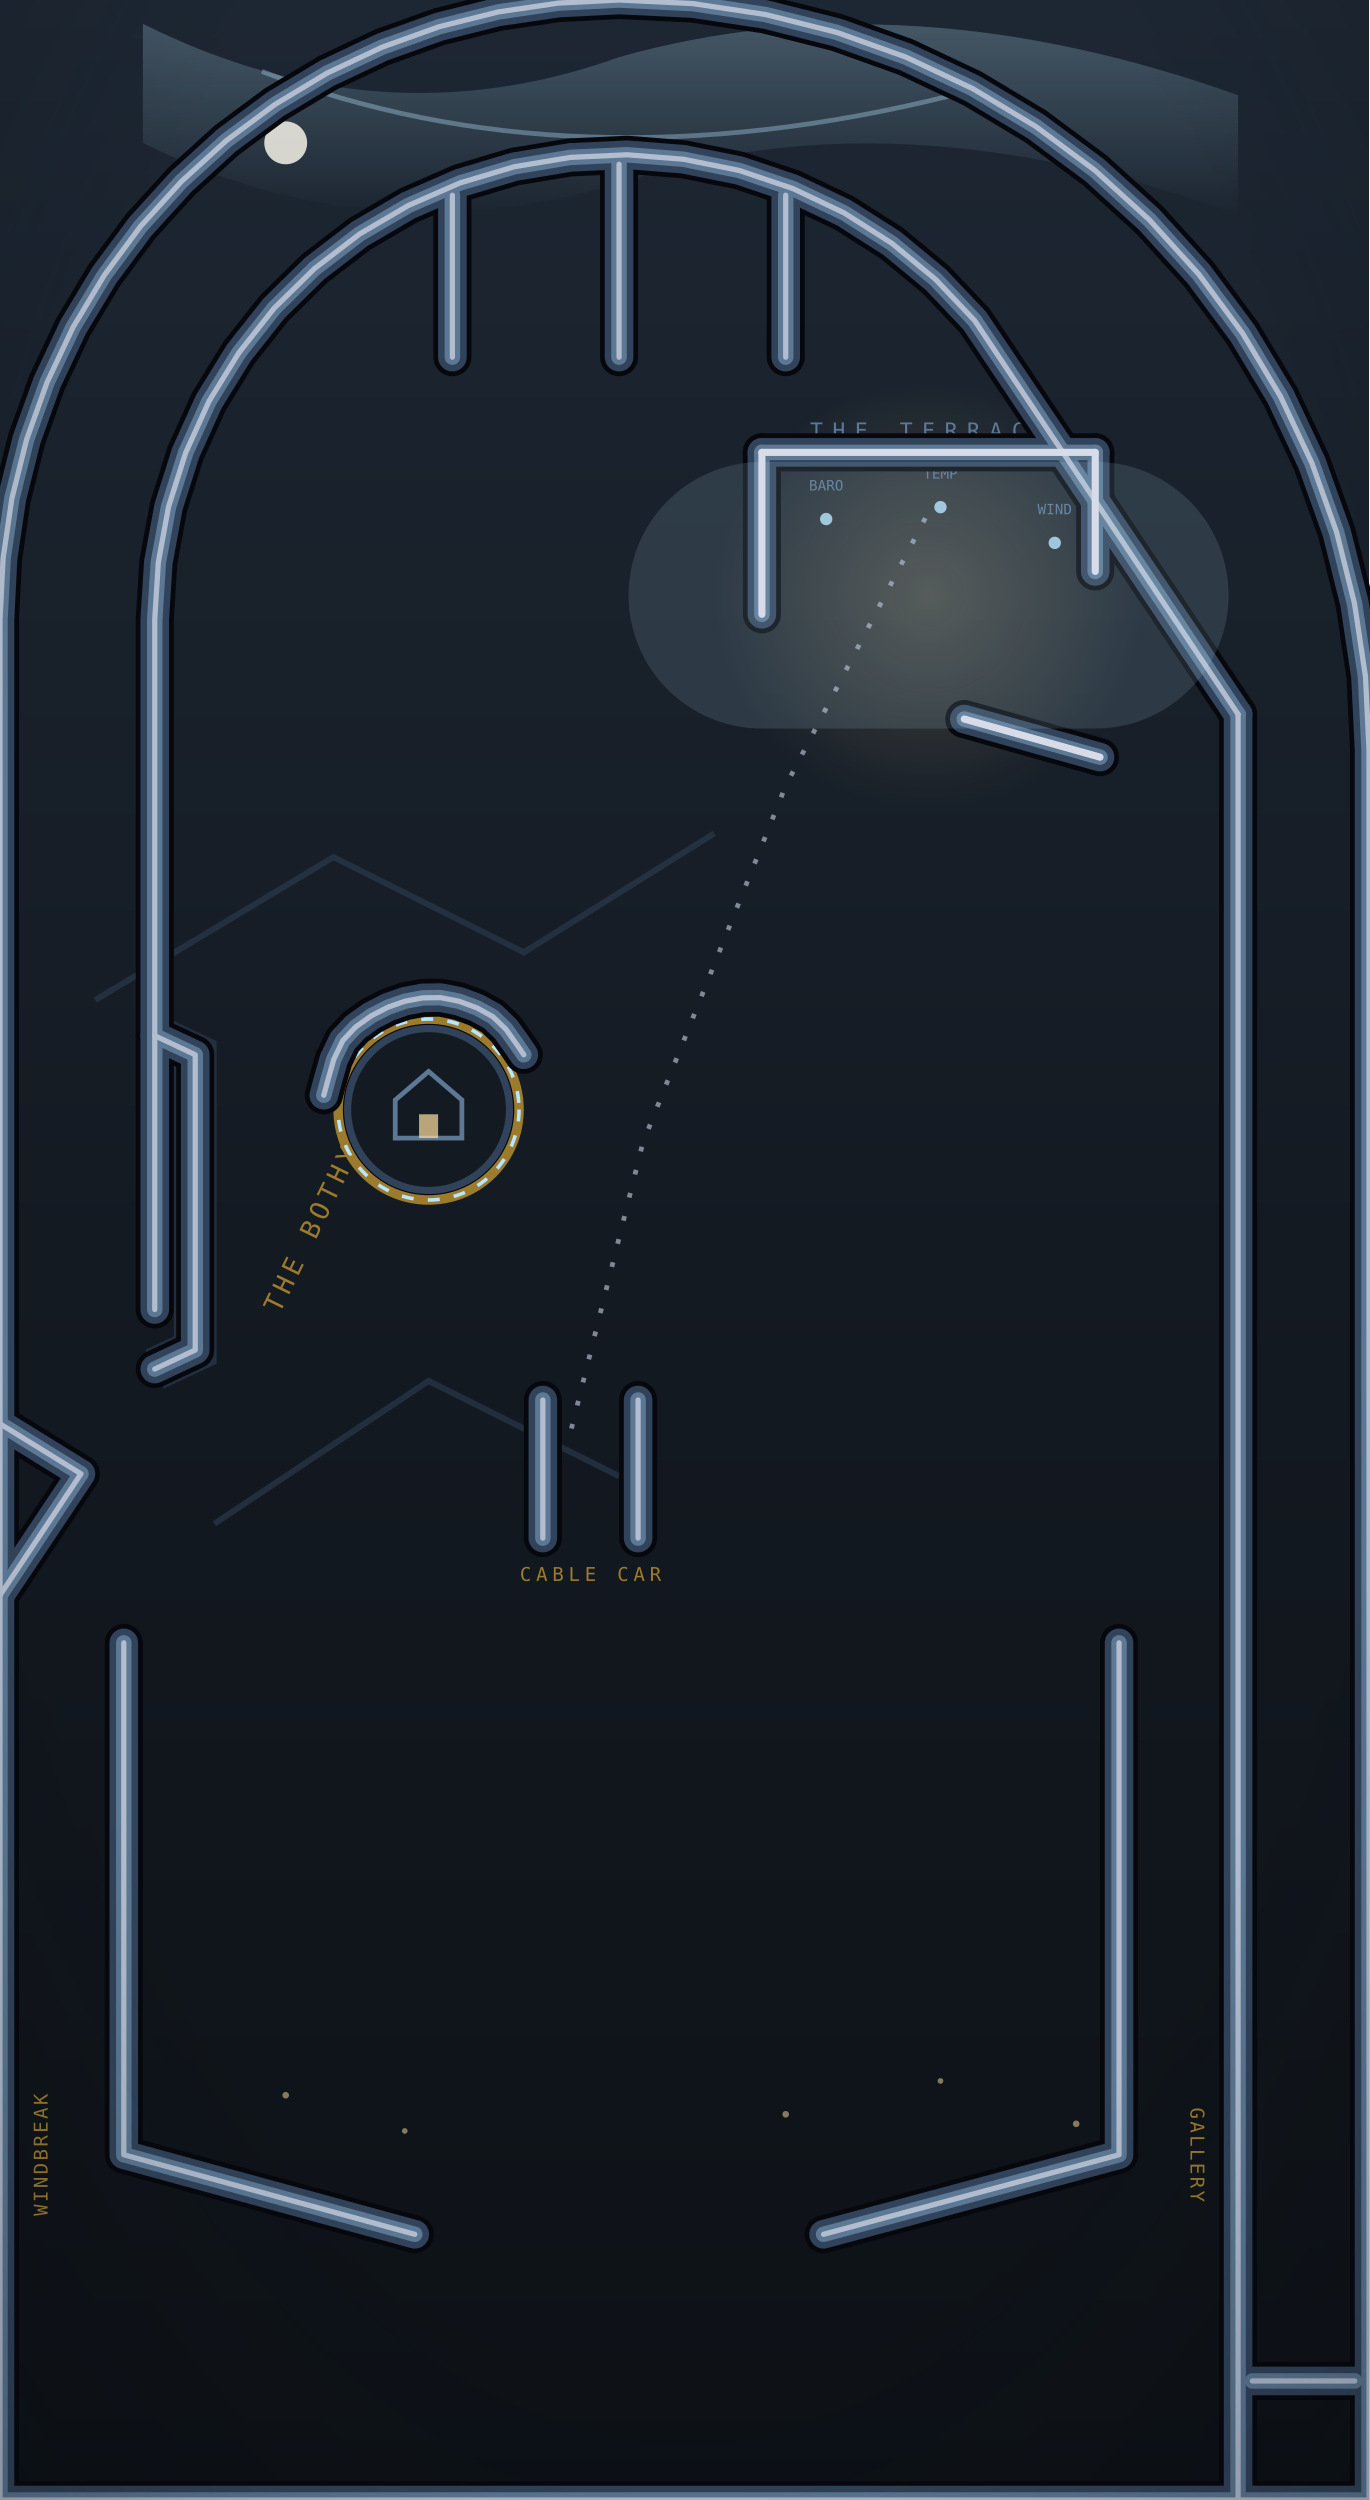
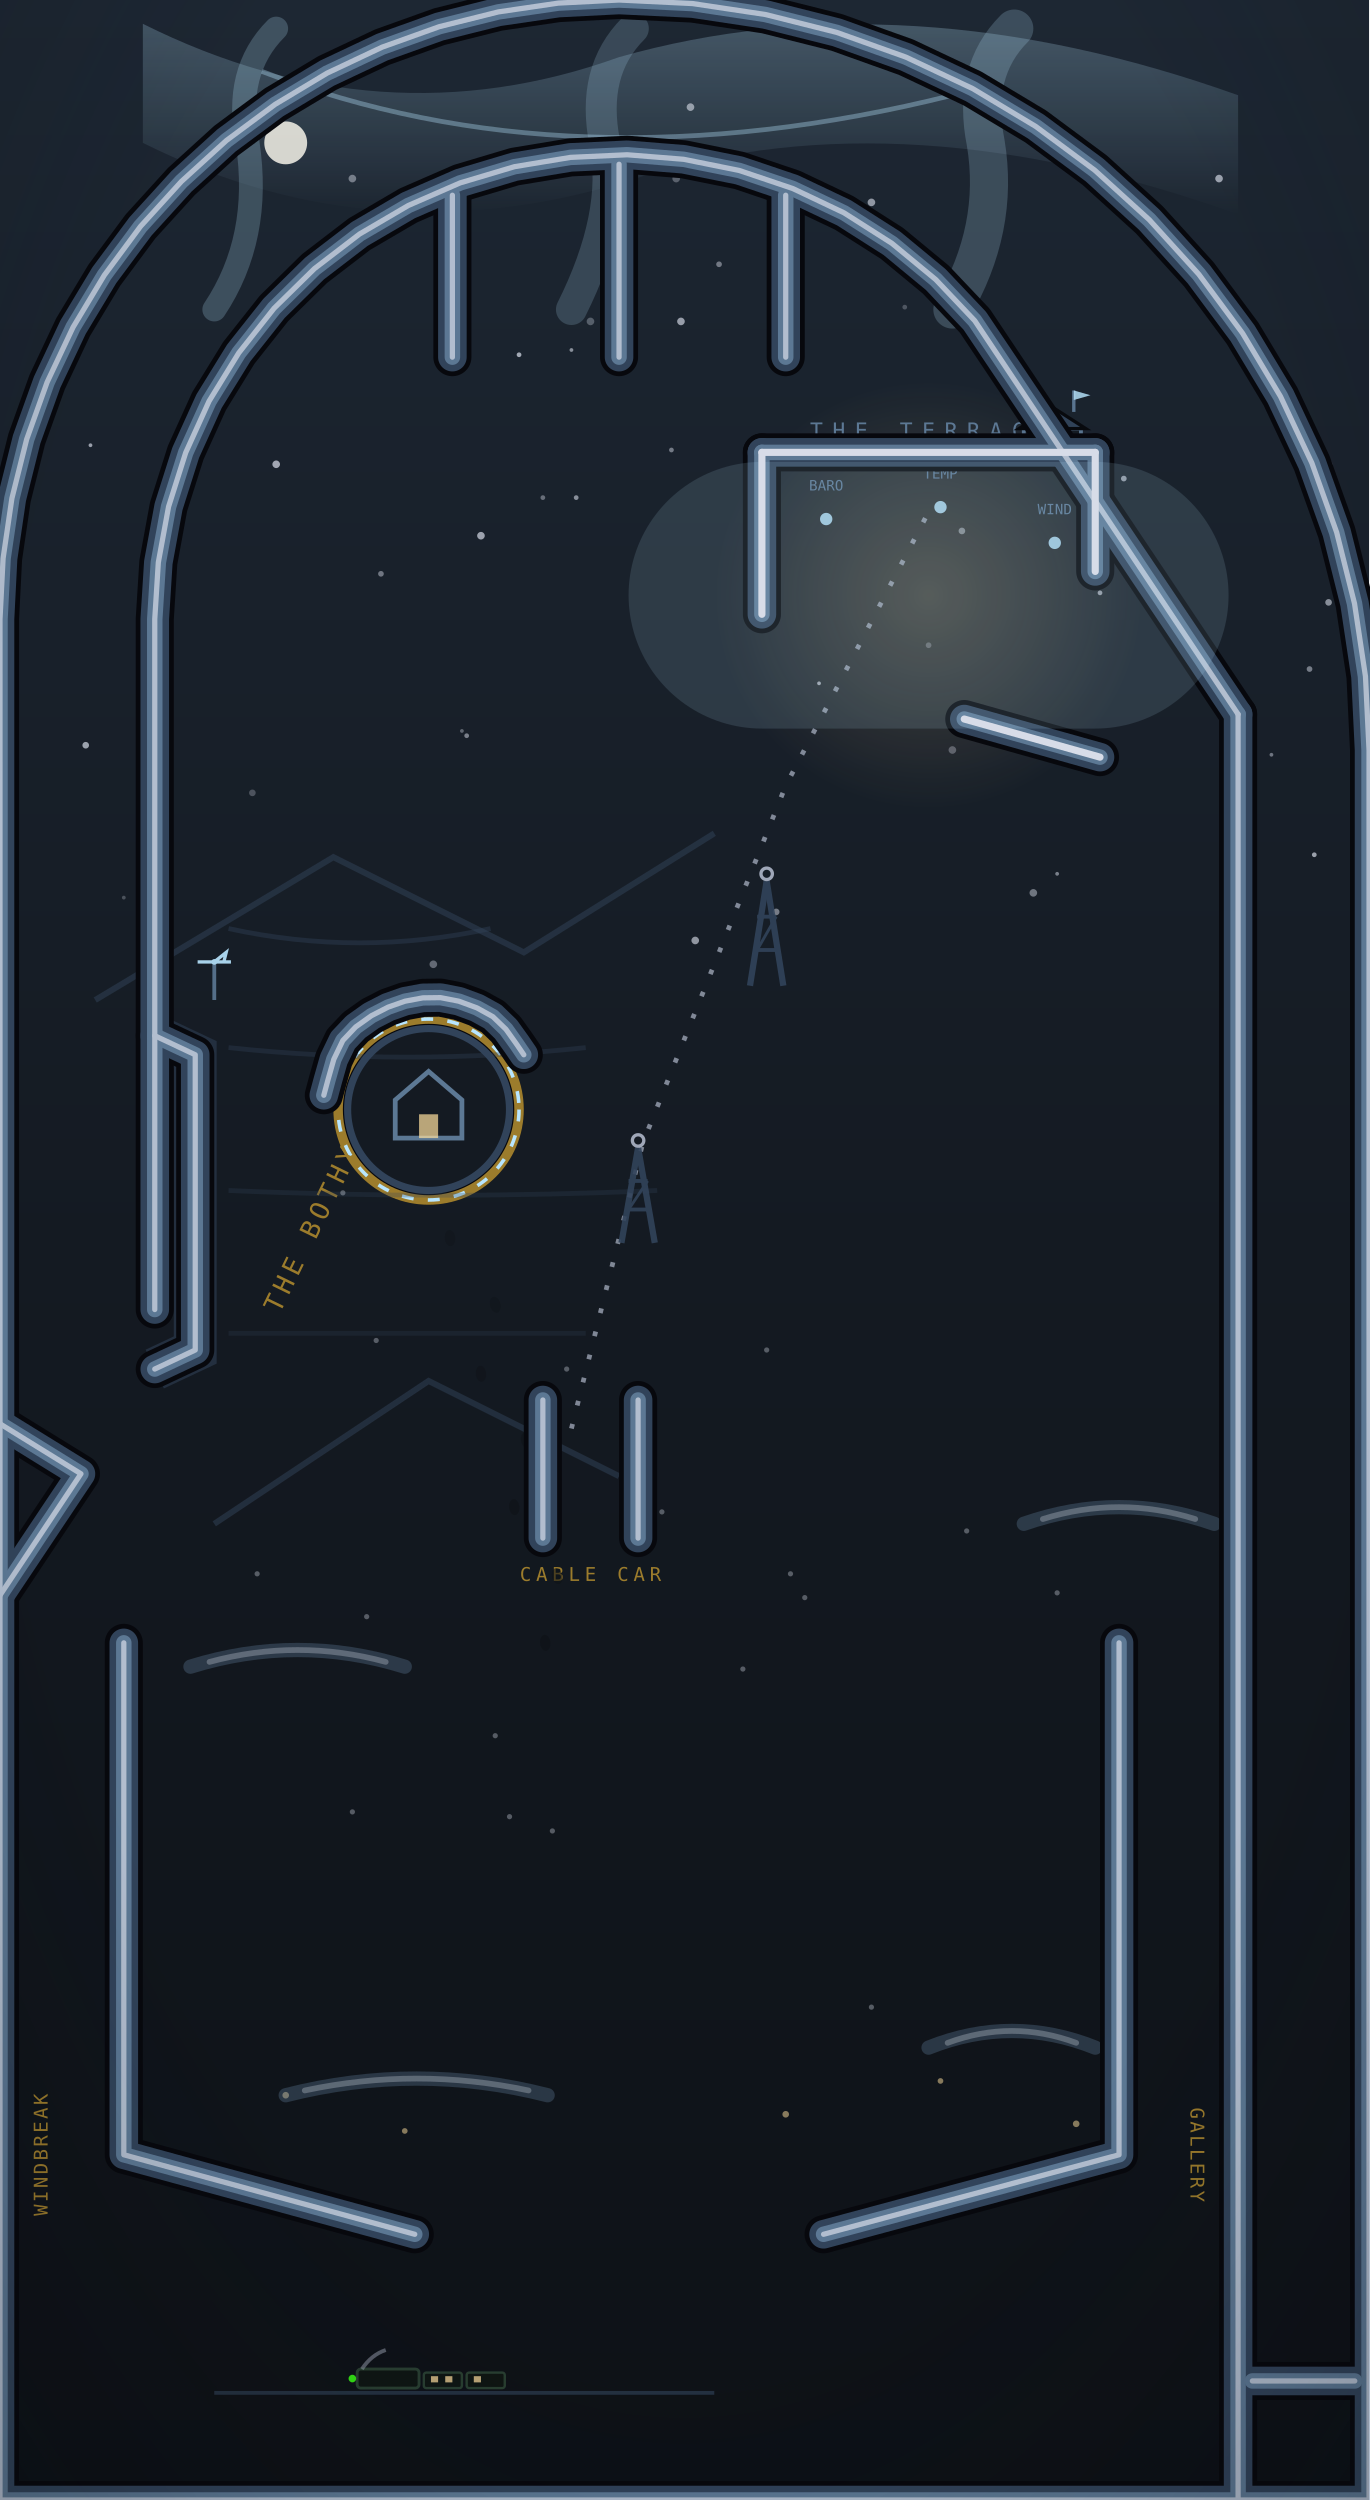
<svg xmlns="http://www.w3.org/2000/svg" viewBox="0 0 575 1050" width="575" height="1050">
  <defs>
    <linearGradient id="alpGrad" x1="0" y1="0" x2="0" y2="1">
      <stop offset="0" stop-color="#1d2733" />
      <stop offset="0.5" stop-color="#141a22" />
      <stop offset="1" stop-color="#0d1116" />
    </linearGradient>
    <radialGradient id="vignette" cx="0.5" cy="0.42" r="0.85">
      <stop offset="0.6" stop-color="#07080d" stop-opacity="0" />
      <stop offset="1" stop-color="#07080d" stop-opacity="0.3" />
    </radialGradient>
    <linearGradient id="auroraSheet" x1="0" y1="0" x2="0" y2="1">
      <stop offset="0" stop-color="#b8e6ff" stop-opacity="0.25" />
      <stop offset="1" stop-color="#b8e6ff" stop-opacity="0" />
    </linearGradient>
    <radialGradient id="stationLamp" cx="0.5" cy="0.5" r="0.5">
      <stop offset="0" stop-color="#ffdf9e" stop-opacity="0.2" />
      <stop offset="1" stop-color="#ffdf9e" stop-opacity="0" />
    </radialGradient>
  </defs>
  <g id="art-field">
    <rect x="0" y="0" width="575" height="1050" fill="url(#alpGrad)" />
    <path d="M 60 10 Q 160 60 260 24 Q 380 -10 520 40 L 520 90 Q 380 40 270 74 Q 160 110 60 60 Z" fill="url(#auroraSheet)" />
    <path d="M 110 30 Q 240 80 400 40" fill="none" stroke="#b8e6ff" stroke-width="2" opacity="0.35" />
    <circle cx="120" cy="60" r="9" fill="#f5f2e8" opacity="0.85" />
    <g stroke="#31435a" stroke-width="2.5" opacity="0.5" fill="none">
      <path d="M 40 420 L 140 360 L 220 400 L 300 350" />
      <path d="M 90 640 L 180 580 L 260 620" />
    </g>
    <circle cx="390" cy="250" r="90" fill="url(#stationLamp)" />
    <text x="390" y="184" text-anchor="middle" font-family="ui-monospace, monospace" font-size="9" letter-spacing="4" fill="#5c7894">THE TERRACE</text>
    <g fill="#b8e6ff" opacity="0.8">
      <circle cx="347" cy="218" r="2.6" />
      <circle cx="395" cy="213" r="2.6" />
      <circle cx="443" cy="228" r="2.6" />
    </g>
    <text x="347" y="206" text-anchor="middle" font-family="ui-monospace, monospace" font-size="6" fill="#5c7894">BARO</text>
    <text x="395" y="201" text-anchor="middle" font-family="ui-monospace, monospace" font-size="6" fill="#5c7894">TEMP</text>
    <text x="443" y="216" text-anchor="middle" font-family="ui-monospace, monospace" font-size="6" fill="#5c7894">WIND</text>
    <path d="M 240 600 L 270 480 L 330 330 L 390 215" fill="none" stroke="#aeb6c8" stroke-width="2" stroke-dasharray="2 8" opacity="0.7" />
    <text x="248" y="664" text-anchor="middle" font-family="ui-monospace, monospace" font-size="8" letter-spacing="2" fill="#9c7c2c">CABLE CAR</text>
    <g>
      <circle cx="180" cy="466" r="40" fill="#07080d" />
      <circle cx="180" cy="466" r="34" fill="#141a22" />
      <circle cx="180" cy="466" r="34" fill="none" stroke="#31435a" stroke-width="3" />
      <circle cx="180" cy="466" r="38" fill="none" stroke="#9c7c2c" stroke-width="4" />
      <circle cx="180" cy="466" r="38" fill="none" stroke="#b8e6ff" stroke-width="1.5" stroke-dasharray="5 6" />
      <path d="M 166 462 L 180 450 L 194 462 L 194 478 L 166 478 Z" fill="none" stroke="#5c7894" stroke-width="2" />
      <rect x="176" y="468" width="8" height="10" fill="#ffdf9e" opacity="0.7" />
      <text x="134" y="518" text-anchor="middle" font-family="ui-monospace, monospace" font-size="11" letter-spacing="2" fill="#9c7c2c" transform="rotate(-64 134 518)">THE BOTHY</text>
    </g>
    <g>
      <path d="M 65 435 L 82 443 L 82 567 L 65 575" fill="none" stroke="#232f3f" stroke-width="18" />
      <g fill="#b8e6ff" opacity="0.7">
        <circle cx="78" cy="452" r="1.6" />
        <circle cx="78" cy="505" r="1.6" />
        <circle cx="78" cy="558" r="1.6" />
      </g>
      <text x="72" y="507" text-anchor="middle" font-family="ui-monospace, monospace" font-size="10" letter-spacing="3" fill="#9c7c2c" transform="rotate(-90 72 507)">CORNICE</text>
    </g>
    <g fill="#ffdf9e" opacity="0.5">
      <circle cx="120" cy="880" r="1.4" />
      <circle cx="170" cy="895" r="1.2" />
      <circle cx="330" cy="888" r="1.4" />
      <circle cx="395" cy="874" r="1.2" />
      <circle cx="452" cy="892" r="1.4" />
    </g>
    <text x="20" y="905" text-anchor="middle" font-family="ui-monospace, monospace" font-size="8" letter-spacing="1" fill="#9c7c2c" transform="rotate(-90 20 905)">WINDBREAK</text>
    <text x="500" y="905" text-anchor="middle" font-family="ui-monospace, monospace" font-size="8" letter-spacing="1" fill="#9c7c2c" transform="rotate(90 500 905)">GALLERY</text>
  </g>
+   <g id="art-polish">
+     <circle cx="444" cy="367" r="0.8" fill="#d7dce8" opacity="0.51" />
+     <circle cx="264" cy="101" r="1.2" fill="#d7dce8" opacity="0.26" />
+     <circle cx="292" cy="395" r="1.6" fill="#d7dce8" opacity="0.63" />
+     <circle cx="202" cy="225" r="1.6" fill="#d7dce8" opacity="0.69" />
+     <circle cx="434" cy="375" r="1.6" fill="#d7dce8" opacity="0.46" />
+     <circle cx="400" cy="29" r="1.0" fill="#d7dce8" opacity="0.36" />
+     <circle cx="116" cy="195" r="1.6" fill="#d7dce8" opacity="0.71" />
+     <circle cx="36" cy="313" r="1.4" fill="#d7dce8" opacity="0.69" />
+     <circle cx="390" cy="271" r="1.2" fill="#d7dce8" opacity="0.29" />
+     <circle cx="366" cy="85" r="1.6" fill="#d7dce8" opacity="0.62" />
+     <circle cx="148" cy="75" r="1.6" fill="#d7dce8" opacity="0.46" />
+     <circle cx="228" cy="209" r="1.0" fill="#d7dce8" opacity="0.41" />
+     <circle cx="248" cy="135" r="1.6" fill="#d7dce8" opacity="0.32" />
+     <circle cx="290" cy="45" r="1.6" fill="#d7dce8" opacity="0.61" />
+     <circle cx="240" cy="147" r="0.8" fill="#d7dce8" opacity="0.58" />
+     <circle cx="472" cy="201" r="1.2" fill="#d7dce8" opacity="0.62" />
+     <circle cx="326" cy="383" r="1.4" fill="#d7dce8" opacity="0.50" />
+     <circle cx="218" cy="149" r="1.0" fill="#d7dce8" opacity="0.72" />
+     <circle cx="400" cy="315" r="1.6" fill="#d7dce8" opacity="0.33" />
+     <circle cx="160" cy="241" r="1.2" fill="#d7dce8" opacity="0.45" />
+     <circle cx="400" cy="39" r="1.0" fill="#d7dce8" opacity="0.26" />
+     <circle cx="282" cy="189" r="1.0" fill="#d7dce8" opacity="0.47" />
+     <circle cx="194" cy="307" r="0.8" fill="#d7dce8" opacity="0.37" />
+     <circle cx="52" cy="377" r="0.8" fill="#d7dce8" opacity="0.27" />
+     <circle cx="344" cy="287" r="0.8" fill="#d7dce8" opacity="0.66" />
+     <circle cx="196" cy="309" r="1.0" fill="#d7dce8" opacity="0.51" />
+     <circle cx="284" cy="75" r="1.6" fill="#d7dce8" opacity="0.33" />
+     <circle cx="242" cy="209" r="1.0" fill="#d7dce8" opacity="0.58" />
+     <circle cx="286" cy="135" r="1.6" fill="#d7dce8" opacity="0.66" />
+     <circle cx="106" cy="333" r="1.4" fill="#d7dce8" opacity="0.28" />
+     <circle cx="558" cy="195" r="1.6" fill="#d7dce8" opacity="0.27" />
+     <circle cx="462" cy="249" r="1.0" fill="#d7dce8" opacity="0.61" />
+     <circle cx="302" cy="111" r="1.2" fill="#d7dce8" opacity="0.46" />
+     <circle cx="182" cy="405" r="1.6" fill="#d7dce8" opacity="0.40" />
+     <circle cx="512" cy="75" r="1.6" fill="#d7dce8" opacity="0.67" />
+     <circle cx="380" cy="129" r="1.0" fill="#d7dce8" opacity="0.27" />
+     <circle cx="552" cy="359" r="1.0" fill="#d7dce8" opacity="0.68" />
+     <circle cx="558" cy="253" r="1.4" fill="#d7dce8" opacity="0.58" />
+     <circle cx="168" cy="83" r="1.4" fill="#d7dce8" opacity="0.61" />
+     <circle cx="550" cy="281" r="1.2" fill="#d7dce8" opacity="0.49" />
+     <circle cx="404" cy="223" r="1.4" fill="#d7dce8" opacity="0.47" />
+     <circle cx="448" cy="309" r="1.0" fill="#d7dce8" opacity="0.71" />
+     <circle cx="38" cy="187" r="0.8" fill="#d7dce8" opacity="0.67" />
+     <circle cx="396" cy="193" r="1.4" fill="#d7dce8" opacity="0.54" />
+     <circle cx="468" cy="231" r="1.2" fill="#d7dce8" opacity="0.52" />
+     <circle cx="534" cy="317" r="0.8" fill="#d7dce8" opacity="0.45" />
+     <path d="M 90 130 Q 110 100 104 60 Q 98 30 116 12" fill="none" stroke="#b8e6ff" stroke-width="10" stroke-linecap="round" opacity="0.22" />
+     <path d="M 240 130 Q 260 90 254 60 Q 248 30 266 12" fill="none" stroke="#b8e6ff" stroke-width="13" stroke-linecap="round" opacity="0.18" />
+     <path d="M 400 130 Q 420 96 414 60 Q 408 30 426 12" fill="none" stroke="#b8e6ff" stroke-width="16" stroke-linecap="round" opacity="0.2" />
+     <path d="M 80 700 q 45 -14 90 0" fill="none" stroke="#5c7894" stroke-width="6" opacity="0.35" stroke-linecap="round" />
+     <path d="M 88 698 q 37 -10 74 0" fill="none" stroke="#d7dce8" stroke-width="2.4" opacity="0.3" stroke-linecap="round" />
+     <path d="M 430 640 q 40 -14 80 0" fill="none" stroke="#5c7894" stroke-width="6" opacity="0.35" stroke-linecap="round" />
+     <path d="M 438 638 q 32 -10 64 0" fill="none" stroke="#d7dce8" stroke-width="2.4" opacity="0.3" stroke-linecap="round" />
+     <path d="M 120 880 q 55 -14 110 0" fill="none" stroke="#5c7894" stroke-width="6" opacity="0.35" stroke-linecap="round" />
+     <path d="M 128 878 q 47 -10 94 0" fill="none" stroke="#d7dce8" stroke-width="2.4" opacity="0.3" stroke-linecap="round" />
+     <path d="M 390 860 q 35 -14 70 0" fill="none" stroke="#5c7894" stroke-width="6" opacity="0.35" stroke-linecap="round" />
+     <path d="M 398 858 q 27 -10 54 0" fill="none" stroke="#d7dce8" stroke-width="2.4" opacity="0.3" stroke-linecap="round" />
+     <g transform="translate(268,522)" opacity="0.9">
+       <line x1="-7" y1="0" x2="0" y2="-40" stroke="#31435a" stroke-width="2.6" />
+       <line x1="7" y1="0" x2="0" y2="-40" stroke="#31435a" stroke-width="2.6" />
+       <line x1="-5" y1="-14" x2="5" y2="-14" stroke="#31435a" stroke-width="1.6" />
+       <line x1="-4" y1="-26" x2="4" y2="-26" stroke="#31435a" stroke-width="1.6" />
+       <line x1="-4" y1="-14" x2="4" y2="-26" stroke="#31435a" stroke-width="1.2" />
+       <circle cy="-43" r="2.4" fill="none" stroke="#aeb6c8" stroke-width="1.4" />
+     </g>
+     <g transform="translate(322,414)" opacity="0.9">
+       <line x1="-7" y1="0" x2="0" y2="-44" stroke="#31435a" stroke-width="2.6" />
+       <line x1="7" y1="0" x2="0" y2="-44" stroke="#31435a" stroke-width="2.6" />
+       <line x1="-5" y1="-15" x2="5" y2="-15" stroke="#31435a" stroke-width="1.6" />
+       <line x1="-4" y1="-29" x2="4" y2="-29" stroke="#31435a" stroke-width="1.6" />
+       <line x1="-4" y1="-15" x2="4" y2="-29" stroke="#31435a" stroke-width="1.2" />
+       <circle cy="-47" r="2.4" fill="none" stroke="#aeb6c8" stroke-width="1.4" />
+     </g>
+     <path d="M 96 390 q 55 12 110 0" fill="none" stroke="#31435a" stroke-width="2" opacity="0.40" />
+     <path d="M 96 440 q 75 8 150 0" fill="none" stroke="#31435a" stroke-width="2" opacity="0.34" />
+     <path d="M 96 500 q 90 4 180 0" fill="none" stroke="#31435a" stroke-width="2" opacity="0.28" />
+     <path d="M 96 560 q 75 0 150 0" fill="none" stroke="#31435a" stroke-width="2" opacity="0.22" />
+     <circle cx="366" cy="843" r="1.1" fill="#d7dce8" opacity="0.35" />
+     <circle cx="208" cy="729" r="1.1" fill="#d7dce8" opacity="0.35" />
+     <circle cx="158" cy="563" r="1.1" fill="#d7dce8" opacity="0.35" />
+     <circle cx="108" cy="661" r="1.1" fill="#d7dce8" opacity="0.35" />
+     <circle cx="278" cy="635" r="1.1" fill="#d7dce8" opacity="0.35" />
+     <circle cx="444" cy="669" r="1.1" fill="#d7dce8" opacity="0.35" />
+     <circle cx="322" cy="567" r="1.1" fill="#d7dce8" opacity="0.35" />
+     <circle cx="312" cy="701" r="1.1" fill="#d7dce8" opacity="0.35" />
+     <circle cx="406" cy="643" r="1.1" fill="#d7dce8" opacity="0.35" />
+     <circle cx="332" cy="661" r="1.1" fill="#d7dce8" opacity="0.35" />
+     <circle cx="154" cy="679" r="1.1" fill="#d7dce8" opacity="0.35" />
+     <circle cx="232" cy="769" r="1.1" fill="#d7dce8" opacity="0.35" />
+     <circle cx="238" cy="575" r="1.1" fill="#d7dce8" opacity="0.35" />
+     <circle cx="148" cy="761" r="1.1" fill="#d7dce8" opacity="0.35" />
+     <circle cx="338" cy="671" r="1.1" fill="#d7dce8" opacity="0.35" />
+     <circle cx="144" cy="501" r="1.1" fill="#d7dce8" opacity="0.35" />
+     <circle cx="214" cy="763" r="1.1" fill="#d7dce8" opacity="0.35" />
+     <circle cx="468" cy="869" r="1.1" fill="#d7dce8" opacity="0.35" />
+     <g transform="translate(430,180)" opacity="0.95">
+       <rect x="0" y="0" width="24" height="15" fill="#141a22" stroke="#5c7894" stroke-width="1.6" />
+       <path d="M -2 0 L 12 -9 L 26 0 Z" fill="#31435a" stroke="#07080d" stroke-width="1.4" />
+       <rect x="9" y="5" width="7" height="6" fill="#ffdf9e" opacity="0.85" />
+       <line x1="21" y1="-7" x2="21" y2="-16" stroke="#5c7894" stroke-width="1.4" />
+       <path d="M 21 -16 l 7 2 l -7 2 Z" fill="#b8e6ff" opacity="0.85" />
+     </g>
+     <ellipse cx="229" cy="690" rx="2.2" ry="3.4" fill="#0d1116" opacity="0.60" transform="rotate(-6 229 690)" />
+     <ellipse cx="234" cy="662" rx="2.2" ry="3.4" fill="#0d1116" opacity="0.56" transform="rotate(-14 234 662)" />
+     <ellipse cx="216" cy="633" rx="2.2" ry="3.4" fill="#0d1116" opacity="0.52" transform="rotate(-6 216 633)" />
+     <ellipse cx="221" cy="605" rx="2.2" ry="3.4" fill="#0d1116" opacity="0.47" transform="rotate(-14 221 605)" />
+     <ellipse cx="202" cy="577" rx="2.2" ry="3.4" fill="#0d1116" opacity="0.43" transform="rotate(-6 202 577)" />
+     <ellipse cx="208" cy="548" rx="2.2" ry="3.4" fill="#0d1116" opacity="0.39" transform="rotate(-14 208 548)" />
+     <ellipse cx="189" cy="520" rx="2.2" ry="3.4" fill="#0d1116" opacity="0.35" transform="rotate(-6 189 520)" />
+     <g transform="translate(150,995)" opacity="0.9">
+       <line x1="-60" y1="10" x2="150" y2="10" stroke="#31435a" stroke-width="1.6" opacity="0.7" />
+       <rect x="0" y="0" width="26" height="8" rx="1.5" fill="#101613" stroke="#2c4434" stroke-width="1.2" />
+       <rect x="28" y="1.5" width="16" height="6.5" rx="1" fill="#101613" stroke="#2c4434" stroke-width="1" />
+       <rect x="46" y="1.5" width="16" height="6.5" rx="1" fill="#101613" stroke="#2c4434" stroke-width="1" />
+       <circle cx="-2" cy="4" r="1.6" fill="#39ff14" opacity="0.95" />
+       <path d="M 2 0 q 4 -6 10 -8" fill="none" stroke="#aeb6c8" stroke-width="1.6" opacity="0.5" />
+       <rect x="31" y="3" width="3" height="2.6" fill="#ffdf9e" opacity="0.8" />
+       <rect x="37" y="3" width="3" height="2.6" fill="#ffdf9e" opacity="0.8" />
+       <rect x="49" y="3" width="3" height="2.6" fill="#ffdf9e" opacity="0.8" />
+     </g>
+     <g transform="translate(90,420)" opacity="0.9">
+       <line x1="0" y1="0" x2="0" y2="-16" stroke="#5c7894" stroke-width="1.6" />
+       <path d="M -7 -16 L 7 -16 M 0 -16 l 5 -4 l -1 4" stroke="#b8e6ff" stroke-width="1.4" fill="none" />
+       <circle cy="-16" r="1.2" fill="#b8e6ff" />
+     </g>
+   </g>
  <defs>
    <g id="collision-paths" fill="none">
      <path data-width="12" data-z="all" id="collision-loop-shell" d="M 0 1050 L 0 260 L 1.3 234.5 L 5 209.3 L 11.2 184.5 L 19.8 160.5 L 30.7 137.4 L 43.8 115.6 L 59 95.1 L 76.2 76.2 L 95.1 59 L 115.6 43.8 L 137.4 30.7 L 160.5 19.8 L 184.5 11.2 L 209.3 5 L 234.5 1.3 L 260 0 L 290.9 1.5 L 321.5 6.1 L 351.4 13.6 L 380.5 24 L 408.5 37.2 L 435 53.1 L 459.8 71.5 L 482.7 92.3 L 503.5 115.2 L 521.9 140 L 537.8 166.5 L 551 194.5 L 561.4 223.6 L 568.9 253.5 L 573.5 284.1 L 575 315 L 575 1050 Z" />
      <path data-width="12" data-z="all" id="collision-wall-lane" d="M 520 300 L 520 1050" />
      <path data-width="12" id="collision-wall-orbit" d="M 65 550 L 65 260 L 66.5 236.2 L 70.8 212.8 L 78 190.1 L 87.8 168.5 L 100.3 148.2 L 115.1 129.5 L 132.1 112.8 L 151 98.3 L 171.5 86.3 L 193.3 76.8 L 216.1 70 L 239.6 66.1 L 263.4 65 L 287.1 66.9 L 310.5 71.6 L 333 79.2 L 354.5 89.4 L 374.6 102.2 L 393 117.4 L 409.4 134.7 L 520 300" />
      <path data-width="12" id="collision-wall-divider-1" d="M 190 82 L 190 150" />
      <path data-width="12" id="collision-wall-divider-2" d="M 260 69 L 260 150" />
      <path data-width="12" id="collision-wall-divider-3" d="M 330 82 L 330 150" />
      <path data-width="12" id="collision-wall-bank-housing" d="M 65 435 L 82 443 L 82 567 L 65 575" />
      <path data-width="12" id="collision-wall-bothy-hood" d="M 136 460 L 137.7 453.7 L 140.2 444.9 L 144 437 L 149.4 431.3 L 156 426.6 L 163 423 L 170.1 420.5 L 177.6 419.1 L 185 419 L 192.7 420.5 L 200.3 423.3 L 207 427 L 212.5 432.3 L 217 438.6 L 220 443" />
      <path data-width="12" id="collision-wall-dock-left" d="M 228 588 L 228 646" />
      <path data-width="12" id="collision-wall-dock-right" d="M 268 588 L 268 646" />
      <path data-width="12" id="collision-wall-deflector" d="M 0 598 L 34 619 L 0 670" />
      <path data-width="12" id="collision-wall-guide-left" d="M 52 690 L 52 905 L 174.2 938.4" />
      <path data-width="12" id="collision-wall-guide-right" d="M 470 690 L 470 905 L 345.9 938.4" />
      <path data-width="12" id="collision-wall-plunger-saddle" d="M 526 1000 L 569 1000" />
      <path data-width="12" data-surface="terrace" id="collision-wall-terrace-north" d="M 320 190 L 460 190" />
      <path data-width="12" data-surface="terrace" id="collision-wall-terrace-west" d="M 320 190 L 320 258" />
      <path data-width="12" data-surface="terrace" id="collision-wall-terrace-east" d="M 460 190 L 460 240" />
      <path data-width="12" data-surface="terrace" id="collision-wall-terrace-gutter" d="M 405 302 L 462 318" />
    </g>
  </defs>
  <g id="art-rails" fill="none" stroke-linecap="round" stroke-linejoin="round">
    <g stroke="#07080d" stroke-width="16">
      <use href="#collision-paths" />
    </g>
    <g stroke="#31435a" stroke-width="12">
      <use href="#collision-paths" />
    </g>
    <g stroke="#5c7894" stroke-width="6.5">
      <use href="#collision-paths" />
    </g>
    <g stroke="#d7dce8" stroke-width="2.2" opacity="0.7">
      <use href="#collision-paths" />
    </g>
  </g>
  <g id="art-rails-elevated" fill="none" stroke-linecap="round">
    <path d="M 320 250 L 460 250" stroke="#b8e6ff" stroke-width="112" opacity="0.13" />
    <path d="M 320 190 L 460 190" stroke="#d7dce8" stroke-width="3" />
    <path d="M 320 190 L 320 258" stroke="#d7dce8" stroke-width="3" />
    <path d="M 460 190 L 460 240" stroke="#d7dce8" stroke-width="3" />
    <path d="M 405 302 L 462 318" stroke="#d7dce8" stroke-width="3" />
  </g>
  <rect x="0" y="0" width="575" height="1050" fill="url(#vignette)" />
  <g fill="none" stroke="none">
    <path id="height-profile-terrace" data-layer="1" data-surface="terrace" data-surface-width="120" data-height-from="34" data-height-to="34" d="M 320 250 L 460 250" />
    <path id="height-profile-car" data-layer="1" data-height-from="0" data-height-to="44" d="M 240 600 L 270 480 L 330 330 L 390 215" />
    <path id="height-profile-gallery" data-layer="-1" data-height-from="-8" data-height-to="-8" d="M 494 935 L 520 1005 L 547 985" />
  </g>
  <g fill="none" stroke="none">
    <rect id="sensor-drain" x="0" y="1005" width="520" height="30" />
    <rect id="sensor-rollover-1" x="147" y="105" width="30" height="20" />
    <rect id="sensor-rollover-2" x="210" y="105" width="30" height="20" />
    <rect id="sensor-rollover-3" x="280" y="105" width="30" height="20" />
    <rect id="sensor-rollover-4" x="343" y="105" width="30" height="20" />
    <rect id="sensor-spinner" x="0" y="424" width="65" height="12" />
    <rect id="sensor-ramp-entry" x="2.5" y="495" width="60" height="16" />
    <rect id="sensor-ramp-exit" x="442" y="117" width="36" height="36" />
    <rect id="sensor-kicker-bothy" x="158" y="444" width="44" height="44" />
    <rect id="sensor-kicker-windbreak" x="8" y="940" width="36" height="35" />
    <rect id="sensor-lift-car" x="230" y="592" width="36" height="22" />
    <rect id="sensor-subway-gallery" x="478" y="900" width="36" height="35" />
    <rect id="sensor-lane-baro" x="330" y="205" width="34" height="26" data-z-min="24" />
    <rect id="sensor-lane-thermo" x="378" y="200" width="34" height="26" data-z-min="24" />
    <rect id="sensor-lane-anemo" x="426" y="215" width="34" height="26" data-z-min="24" />
    <rect id="sensor-skill-lastcar" x="526" y="440" width="43" height="60" />
  </g>
  <g fill="none" stroke="none">
    <circle id="anchor-flipper-left" cx="171" cy="950" r="5" />
    <circle id="anchor-flipper-right" cx="349" cy="950" r="5" />
    <circle id="anchor-flipper-upper" cx="334" cy="270" r="5" />
    <circle id="anchor-spawn" cx="547.5" cy="980" r="5" />
    <circle id="anchor-bumper-1" cx="150" cy="240" r="5" />
    <circle id="anchor-bumper-2" cx="255" cy="225" r="5" />
    <circle id="anchor-bumper-3" cx="190" cy="340" r="5" />
    <circle id="anchor-kicker-bothy" cx="180" cy="470" r="5" />
    <circle id="anchor-kicker-windbreak" cx="44" cy="680" r="5" />
  </g>
</svg>
